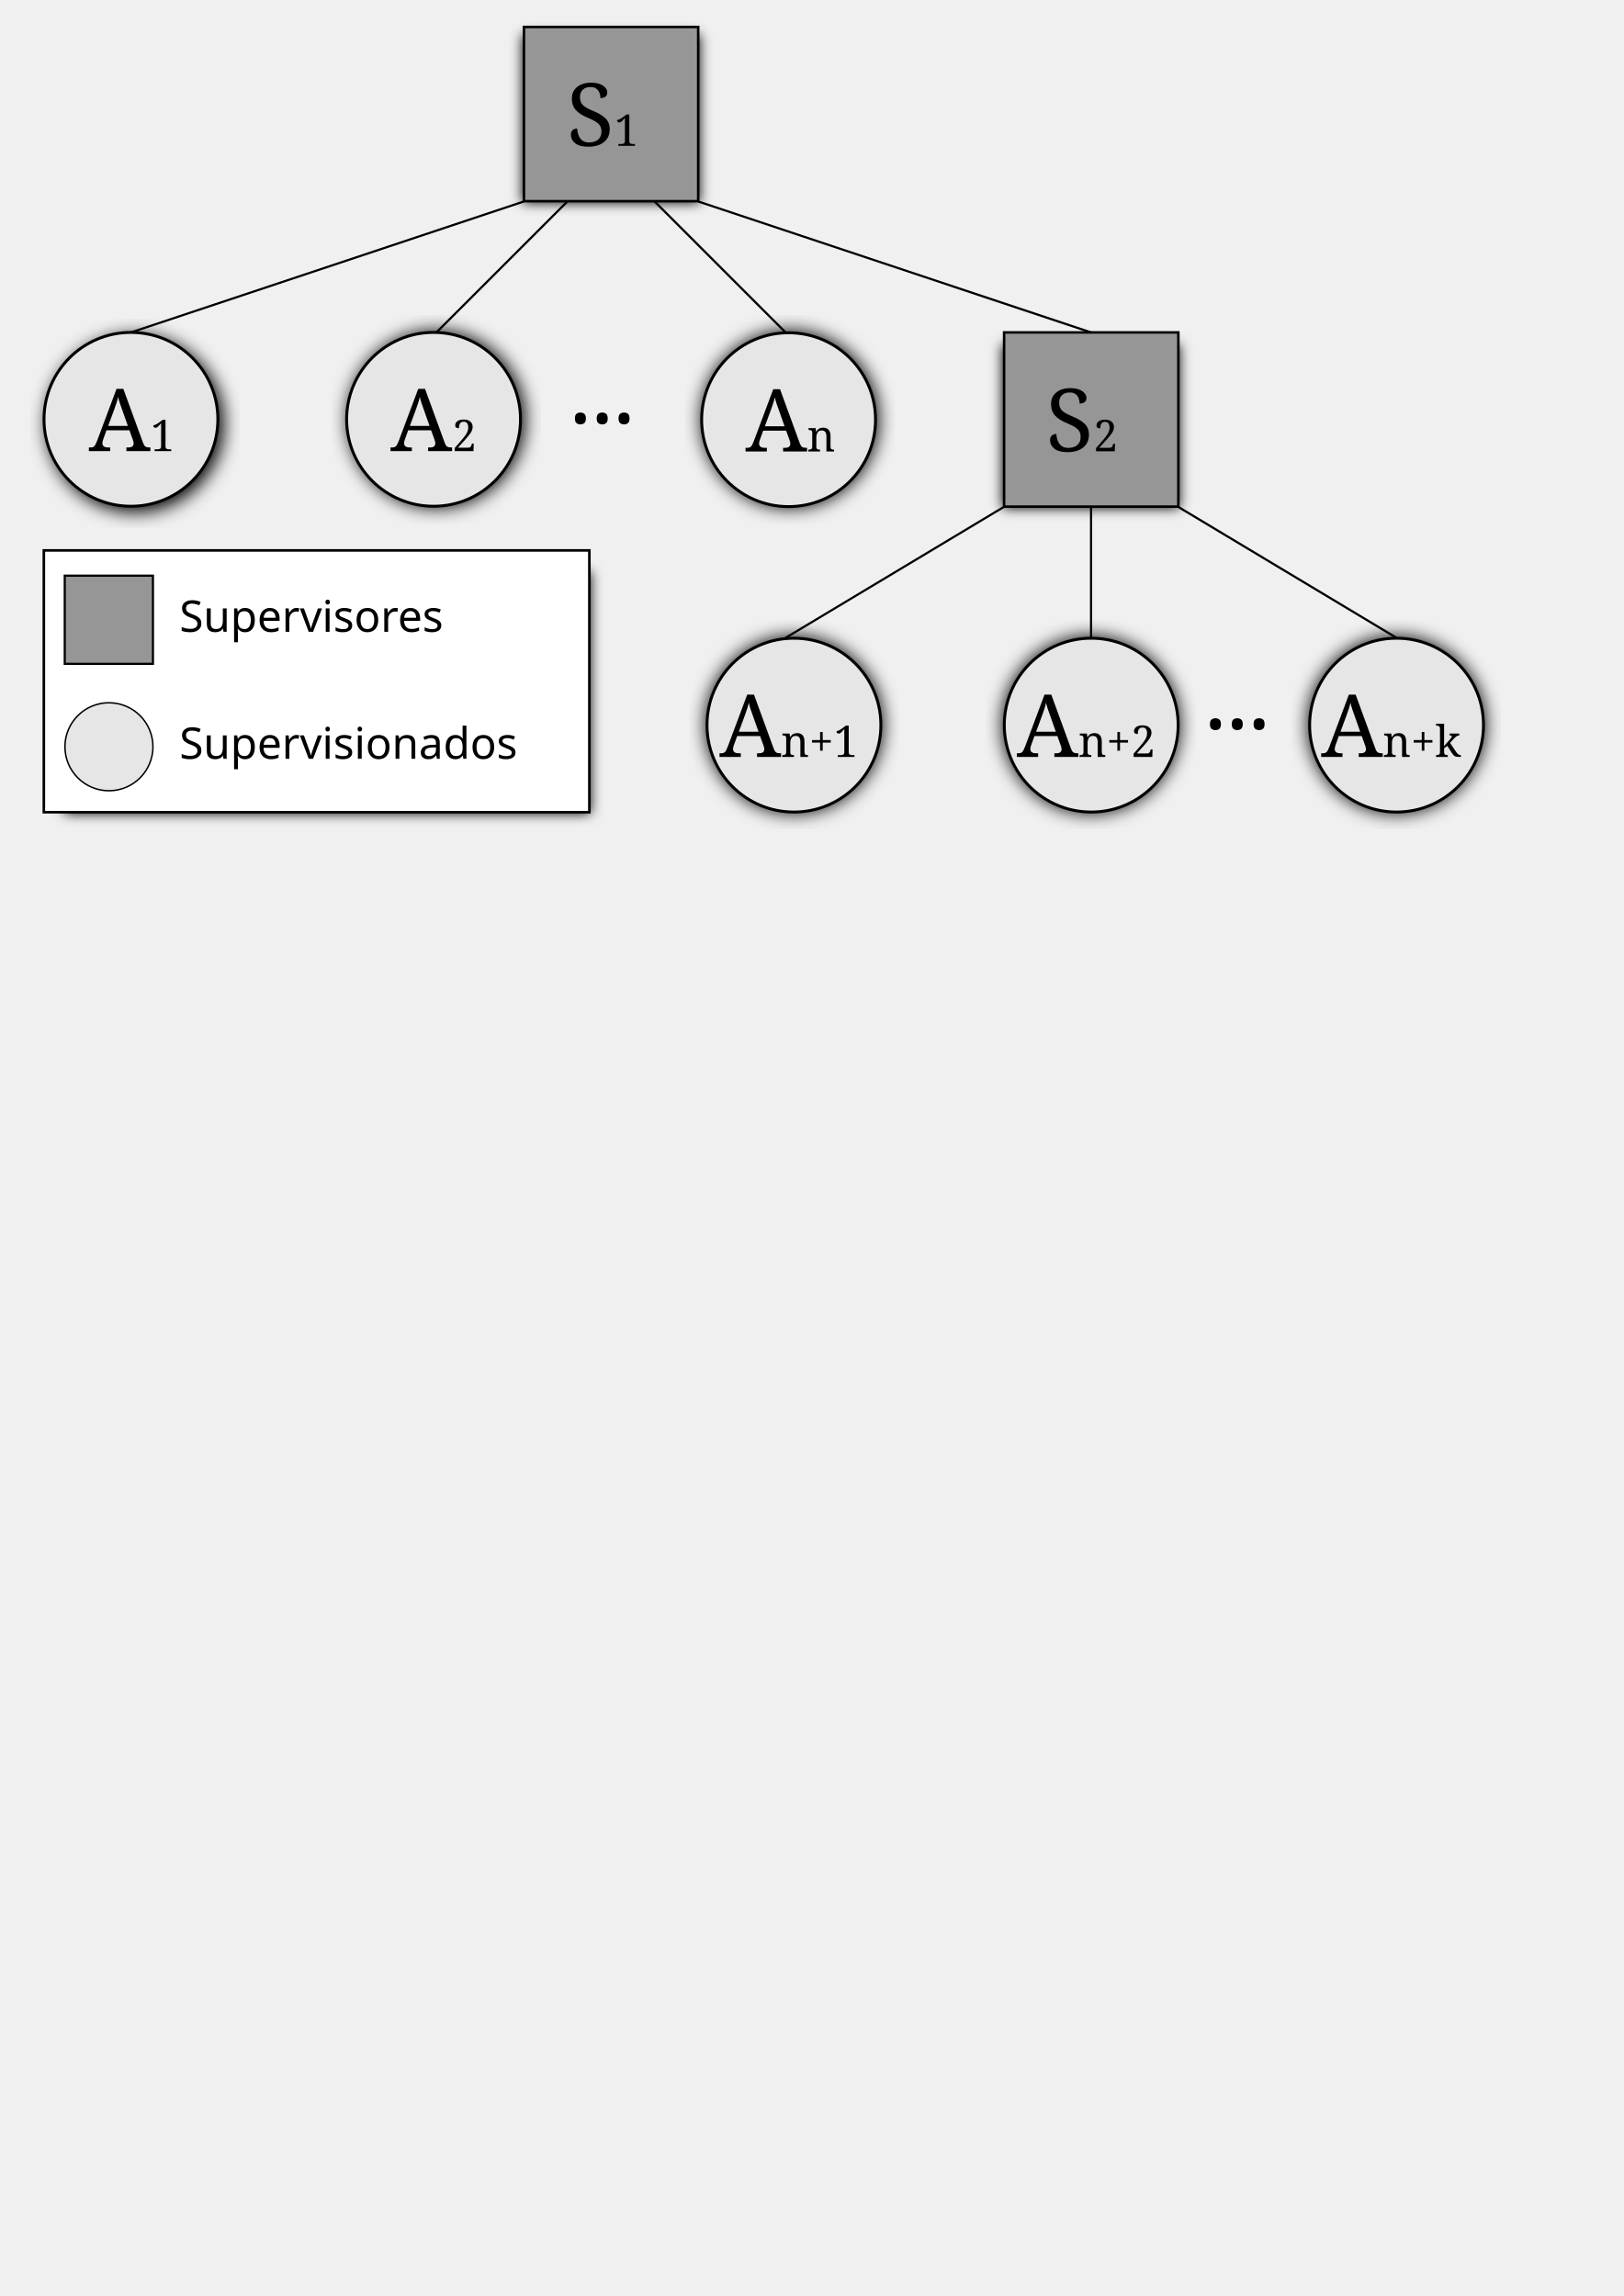
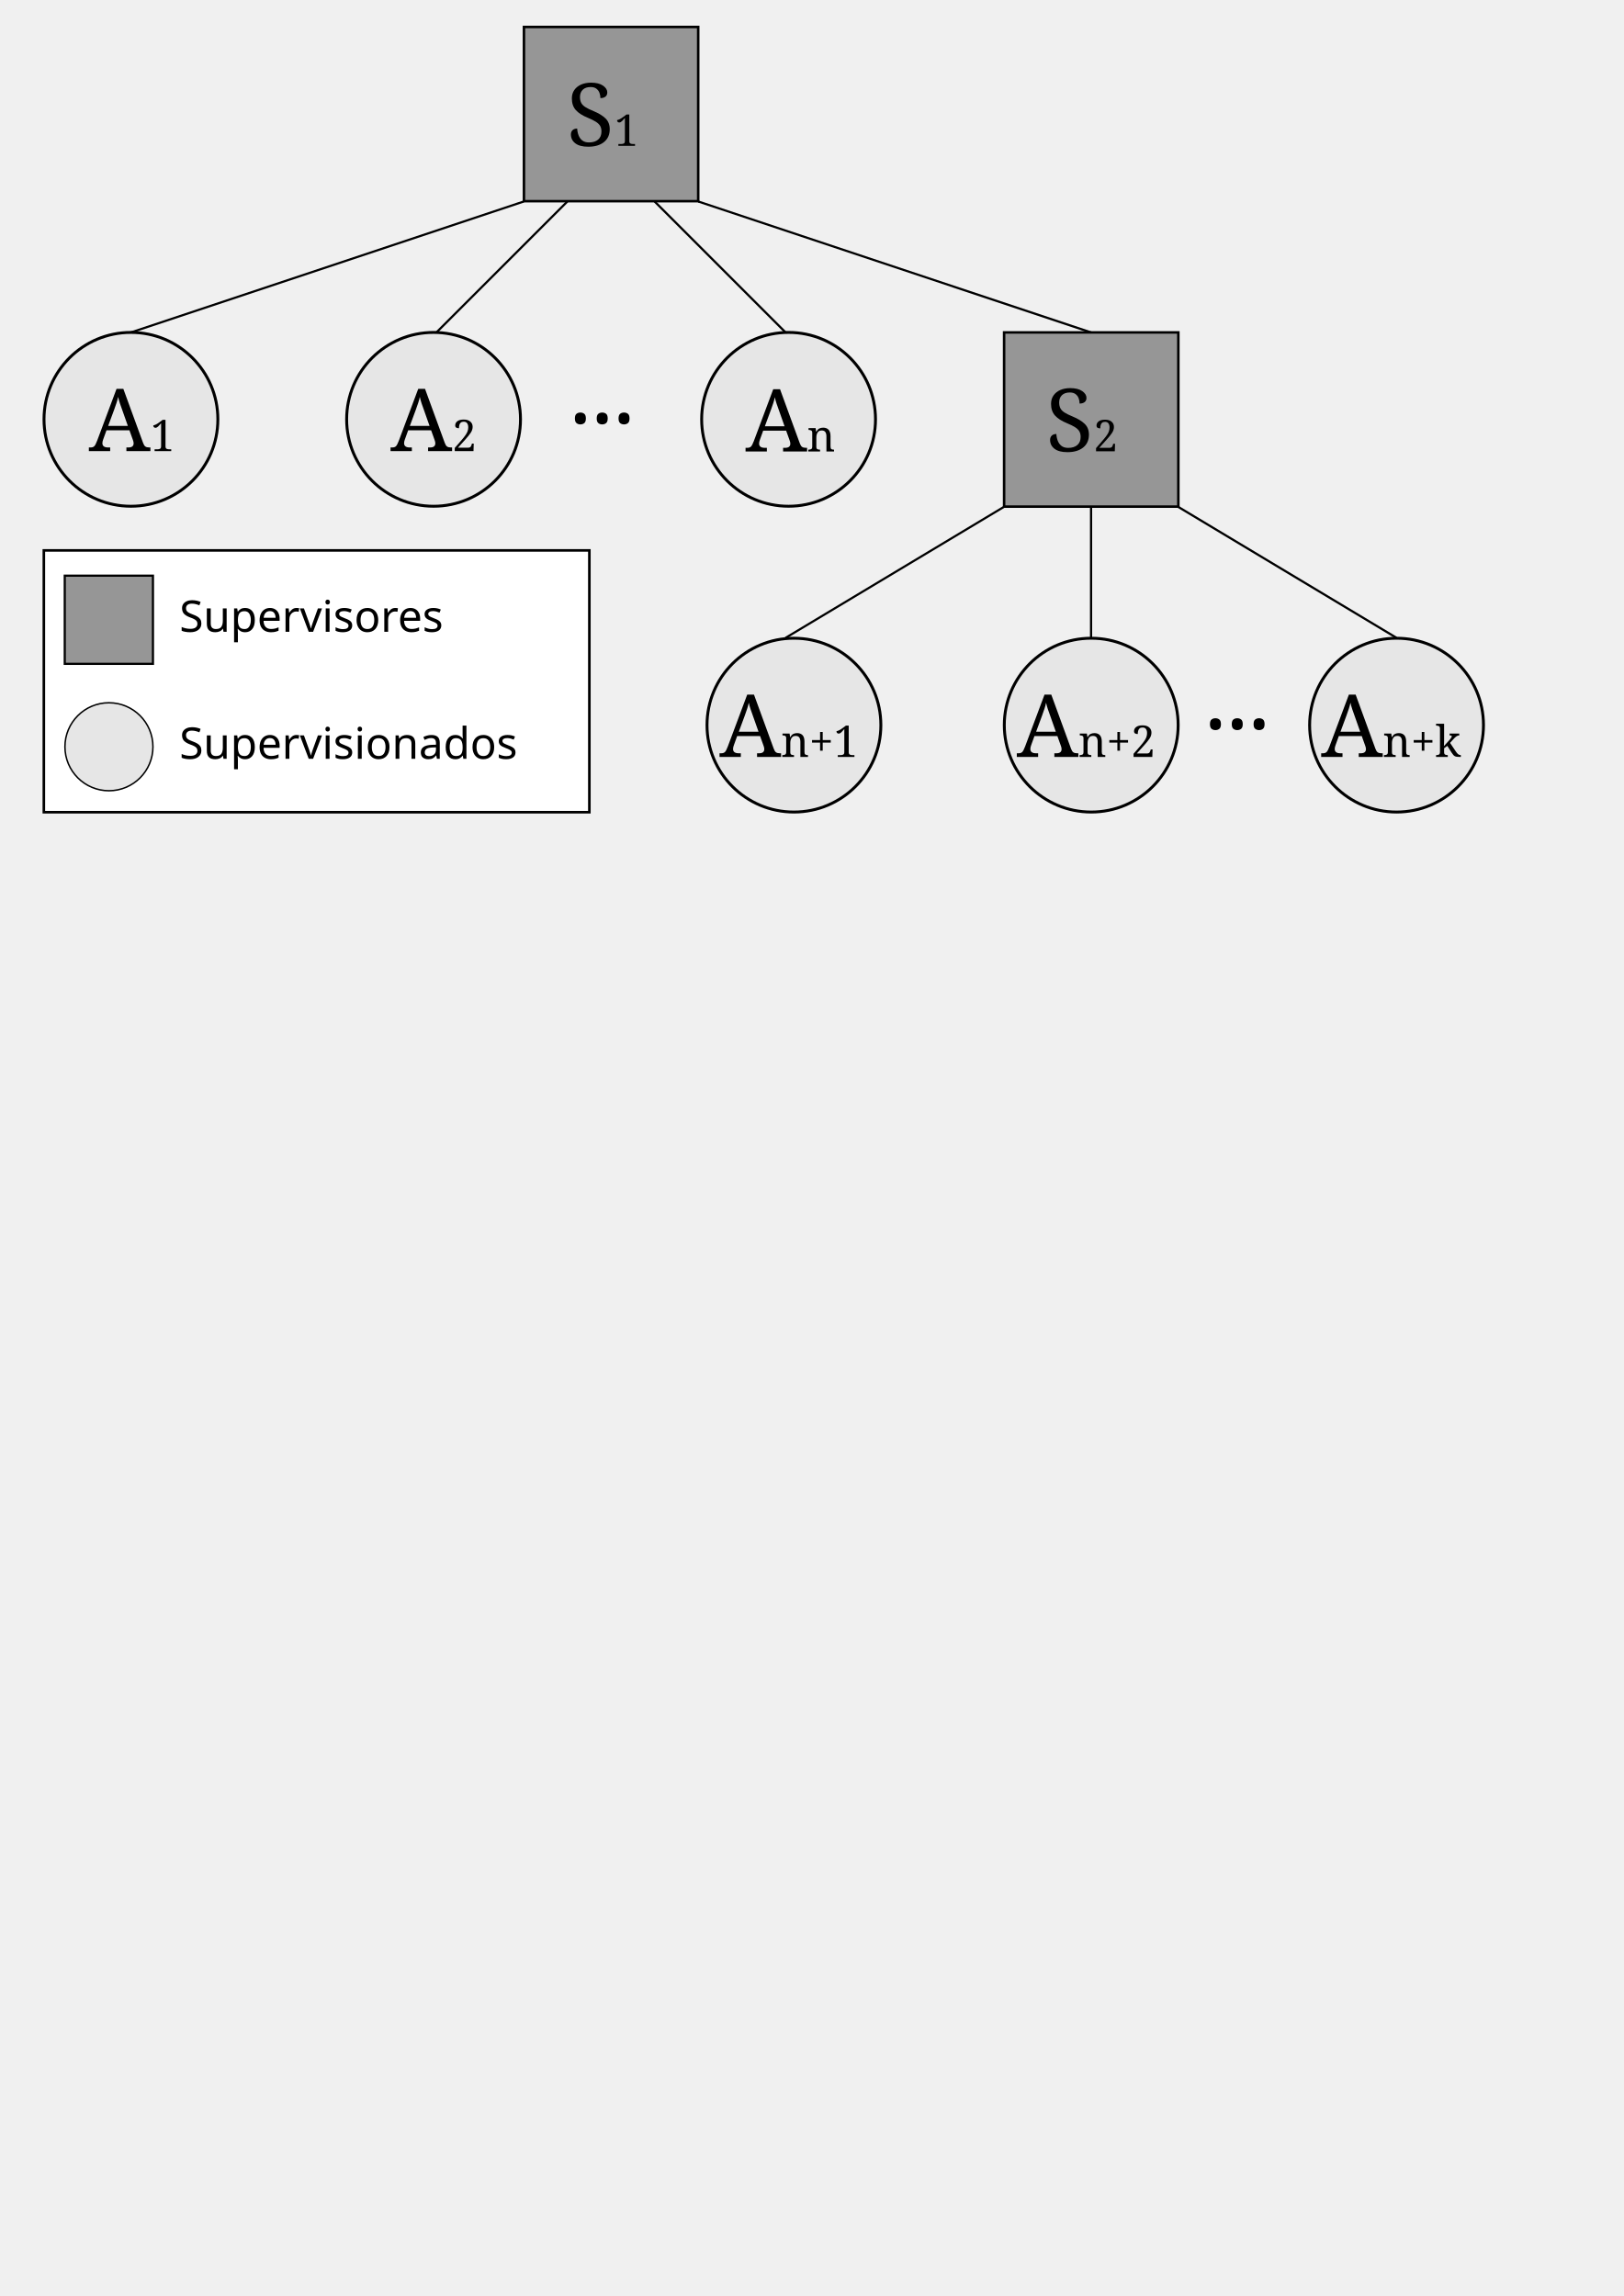
<svg xmlns="http://www.w3.org/2000/svg" width="744.094" height="1052.362" id="svg2" version="1.1">
  <defs id="defs4">
    <filter id="filter3835" color-interpolation-filters="sRGB">
      <feGaussianBlur id="feGaussianBlur3837" stdDeviation="3" />
    </filter>
    <filter id="filter3849" color-interpolation-filters="sRGB">
      <feGaussianBlur id="feGaussianBlur3851" stdDeviation="3" />
    </filter>
    <filter id="filter3857" color-interpolation-filters="sRGB">
      <feGaussianBlur id="feGaussianBlur3859" stdDeviation="3" />
    </filter>
+     <filter id="filter3165" color-interpolation-filters="sRGB">
+       <feGaussianBlur id="feGaussianBlur3167" stdDeviation="5" result="result91" />
+       <feComposite id="feComposite3169" in2="result91" in="SourceGraphic" operator="over" />
+     </filter>
+     <filter id="filter3171" color-interpolation-filters="sRGB">
+       <feGaussianBlur id="feGaussianBlur3173" stdDeviation="5" result="result91" />
+       <feComposite id="feComposite3175" in2="result91" in="SourceGraphic" operator="over" />
+     </filter>
+     <filter id="filter3177" color-interpolation-filters="sRGB">
+       <feGaussianBlur id="feGaussianBlur3179" stdDeviation="5" result="result91" />
+       <feComposite id="feComposite3181" in2="result91" in="SourceGraphic" operator="over" />
+     </filter>
+     <filter id="filter3183" color-interpolation-filters="sRGB">
+       <feGaussianBlur id="feGaussianBlur3185" stdDeviation="5" result="result91" />
+       <feComposite id="feComposite3187" in2="result91" in="SourceGraphic" operator="over" />
+     </filter>
+     <filter id="filter3189" color-interpolation-filters="sRGB">
+       <feGaussianBlur id="feGaussianBlur3191" stdDeviation="5" result="result91" />
+       <feComposite id="feComposite3193" in2="result91" in="SourceGraphic" operator="over" />
+     </filter>
+     <filter id="filter3195" color-interpolation-filters="sRGB">
+       <feGaussianBlur id="feGaussianBlur3197" stdDeviation="5" result="result91" />
+       <feComposite id="feComposite3199" in2="result91" in="SourceGraphic" operator="over" />
+     </filter>
+     <filter id="filter3201" color-interpolation-filters="sRGB">
+       <feGaussianBlur id="feGaussianBlur3203" stdDeviation="5" result="result91" />
+       <feComposite id="feComposite3205" in2="result91" in="SourceGraphic" operator="over" />
+     </filter>
+     <filter id="filter3207" color-interpolation-filters="sRGB">
+       <feGaussianBlur id="feGaussianBlur3209" stdDeviation="5" result="result91" />
+       <feComposite id="feComposite3211" in2="result91" in="SourceGraphic" operator="over" />
+     </filter>
+     <filter id="filter3213" color-interpolation-filters="sRGB">
+       <feGaussianBlur id="feGaussianBlur3215" stdDeviation="5" result="result91" />
+       <feComposite id="feComposite3217" in2="result91" in="SourceGraphic" operator="over" />
+     </filter>
  </defs>
  <g id="layer1">
-     <path style="fill:#000000;fill-opacity:1;stroke:#000000;stroke-width:1;stroke-miterlimit:4;stroke-opacity:1;stroke-dasharray:none;stroke-dashoffset:0;filter:url(#filter3857)" id="path3869" d="m 180,162.362 a 30,30 0 1 1 -60,0 30,30 0 1 1 60,0 z" transform="matrix(1.327869,0,0,1.327869,440.8197,116.6026)" />
-     <path transform="matrix(1.327869,0,0,1.327869,300.8197,116.6026)" d="m 180,162.362 a 30,30 0 1 1 -60,0 30,30 0 1 1 60,0 z" id="path3867" style="fill:#000000;fill-opacity:1;stroke:#000000;stroke-width:1;stroke-miterlimit:4;stroke-opacity:1;stroke-dasharray:none;stroke-dashoffset:0;filter:url(#filter3857)" />
-     <path style="fill:#000000;fill-opacity:1;stroke:#000000;stroke-width:1;stroke-miterlimit:4;stroke-opacity:1;stroke-dasharray:none;stroke-dashoffset:0;filter:url(#filter3857)" id="path3865" d="m 180,162.362 a 30,30 0 1 1 -60,0 30,30 0 1 1 60,0 z" transform="matrix(1.327869,0,0,1.327869,164.8197,116.6026)" />
-     <path transform="matrix(1.327869,0,0,1.327869,162.8197,-23.39744)" d="m 180,162.362 a 30,30 0 1 1 -60,0 30,30 0 1 1 60,0 z" id="path3863" style="fill:#000000;fill-opacity:1;stroke:#000000;stroke-width:1;stroke-miterlimit:4;stroke-opacity:1;stroke-dasharray:none;stroke-dashoffset:0;filter:url(#filter3857)" />
-     <path style="fill:#000000;fill-opacity:1;stroke:#000000;stroke-width:1;stroke-miterlimit:4;stroke-opacity:1;stroke-dasharray:none;stroke-dashoffset:0;filter:url(#filter3857)" id="path3861" d="m 180,162.362 a 30,30 0 1 1 -60,0 30,30 0 1 1 60,0 z" transform="matrix(1.327869,0,0,1.327869,0.81967,-23.39744)" />
-     <path transform="matrix(1.327869,0,0,1.327869,-137.1803,-21.39744)" d="m 180,162.362 a 30,30 0 1 1 -60,0 30,30 0 1 1 60,0 z" id="path3855" style="fill:#000000;fill-opacity:1;stroke:#000000;stroke-width:1;stroke-miterlimit:4;stroke-opacity:1;stroke-dasharray:none;stroke-dashoffset:0;filter:url(#filter3857)" />
-     <rect transform="matrix(1,0,0,0.9041204,215.8856,143.5688)" style="fill:#000000;fill-opacity:1;stroke:#000000;stroke-width:1.167;stroke-miterlimit:4;stroke-opacity:1;stroke-dasharray:none;stroke-dashoffset:0;filter:url(#filter3849)" id="rect3853" width="79.848" height="81.848" x="244.114" y="16.362" />
-     <rect y="16.362" x="244.114" height="81.848" width="79.848" id="rect3839" style="fill:#000000;fill-opacity:1;stroke:#000000;stroke-width:1.167;stroke-miterlimit:4;stroke-opacity:1;stroke-dasharray:none;stroke-dashoffset:0;filter:url(#filter3849)" transform="matrix(1,0,0,0.9285561,-4,1.168978)" />
-     <rect y="262.362" x="30" height="120" width="250" id="rect3065" style="fill:#000000;fill-opacity:1;stroke:#000000;stroke-width:1.179;stroke-miterlimit:4;stroke-opacity:1;stroke-dasharray:none;stroke-dashoffset:0;filter:url(#filter3835)" transform="matrix(0.96,0,0,0.9166667,1.2,21.86351)" />
-     <rect style="fill:#969696;fill-opacity:1;stroke:#000000;stroke-width:1.152;stroke-miterlimit:4;stroke-opacity:1;stroke-dasharray:none;stroke-dashoffset:0" id="rect2987" width="79.848" height="79.848" x="240.114" y="12.362" />
-     <path style="fill:#e6e6e6;fill-opacity:1;stroke:#000000;stroke-width:1;stroke-miterlimit:4;stroke-opacity:1;stroke-dasharray:none;stroke-dashoffset:0" id="path2989" d="m 180,162.362 a 30,30 0 1 1 -60,0 30,30 0 1 1 60,0 z" transform="matrix(1.327869,0,0,1.327869,-139.1803,-23.39744)" />
-     <path transform="matrix(1.327869,0,0,1.327869,-0.4882574,-23.39744)" d="m 180,162.362 a 30,30 0 1 1 -60,0 30,30 0 1 1 60,0 z" id="path3759" style="fill:#e6e6e6;fill-opacity:1;stroke:#000000;stroke-width:1;stroke-miterlimit:4;stroke-opacity:1;stroke-dasharray:none;stroke-dashoffset:0" />
-     <path style="fill:#e6e6e6;fill-opacity:1;stroke:#000000;stroke-width:1;stroke-miterlimit:4;stroke-opacity:1;stroke-dasharray:none;stroke-dashoffset:0" id="path3761" d="m 180,162.362 a 30,30 0 1 1 -60,0 30,30 0 1 1 60,0 z" transform="matrix(1.327869,0,0,1.327869,162.2038,-23.23351)" />
-     <rect y="152.362" x="460.152" height="79.848" width="79.848" id="rect3765" style="fill:#969696;fill-opacity:1;stroke:#000000;stroke-width:1.152;stroke-miterlimit:4;stroke-opacity:1;stroke-dasharray:none;stroke-dashoffset:0" />
-     <path transform="matrix(1.327869,0,0,1.327869,164.6557,116.7665)" d="m 180,162.362 a 30,30 0 1 1 -60,0 30,30 0 1 1 60,0 z" id="path3767" style="fill:#e6e6e6;fill-opacity:1;stroke:#000000;stroke-width:1;stroke-miterlimit:4;stroke-opacity:1;stroke-dasharray:none;stroke-dashoffset:0" />
-     <path transform="matrix(1.327869,0,0,1.327869,300.8959,116.7665)" d="m 180,162.362 a 30,30 0 1 1 -60,0 30,30 0 1 1 60,0 z" id="path3769" style="fill:#e6e6e6;fill-opacity:1;stroke:#000000;stroke-width:1;stroke-miterlimit:4;stroke-opacity:1;stroke-dasharray:none;stroke-dashoffset:0" />
-     <path transform="matrix(1.327869,0,0,1.327869,440.8197,116.7665)" d="m 180,162.362 a 30,30 0 1 1 -60,0 30,30 0 1 1 60,0 z" id="path3771" style="fill:#e6e6e6;fill-opacity:1;stroke:#000000;stroke-width:1;stroke-miterlimit:4;stroke-opacity:1;stroke-dasharray:none;stroke-dashoffset:0" />
+     <rect style="fill:#969696;fill-opacity:1;stroke:#000000;stroke-width:1.152;stroke-miterlimit:4;stroke-opacity:1;stroke-dasharray:none;stroke-dashoffset:0;" id="rect2987" width="79.848" height="79.848" x="240.114" y="12.362" />
+     <path style="fill:#e6e6e6;fill-opacity:1;stroke:#000000;stroke-width:1;stroke-miterlimit:4;stroke-opacity:1;stroke-dasharray:none;stroke-dashoffset:0;" id="path2989" d="m 180,162.362 a 30,30 0 1 1 -60,0 30,30 0 1 1 60,0 z" transform="matrix(1.327869,0,0,1.327869,-139.1803,-23.39744)" />
+     <path transform="matrix(1.327869,0,0,1.327869,-0.4882574,-23.39744)" d="m 180,162.362 a 30,30 0 1 1 -60,0 30,30 0 1 1 60,0 z" id="path3759" style="fill:#e6e6e6;fill-opacity:1;stroke:#000000;stroke-width:1;stroke-miterlimit:4;stroke-opacity:1;stroke-dasharray:none;stroke-dashoffset:0;" />
+     <path style="fill:#e6e6e6;fill-opacity:1;stroke:#000000;stroke-width:1;stroke-miterlimit:4;stroke-opacity:1;stroke-dasharray:none;stroke-dashoffset:0;" id="path3761" d="m 180,162.362 a 30,30 0 1 1 -60,0 30,30 0 1 1 60,0 z" transform="matrix(1.327869,0,0,1.327869,162.2038,-23.39744)" />
+     <rect y="152.362" x="460.152" height="79.848" width="79.848" id="rect3765" style="fill:#969696;fill-opacity:1;stroke:#000000;stroke-width:1.152;stroke-miterlimit:4;stroke-opacity:1;stroke-dasharray:none;stroke-dashoffset:0;" />
+     <path transform="matrix(1.327869,0,0,1.327869,164.6557,116.7665)" d="m 180,162.362 a 30,30 0 1 1 -60,0 30,30 0 1 1 60,0 z" id="path3767" style="fill:#e6e6e6;fill-opacity:1;stroke:#000000;stroke-width:1;stroke-miterlimit:4;stroke-opacity:1;stroke-dasharray:none;stroke-dashoffset:0;" />
+     <path transform="matrix(1.327869,0,0,1.327869,300.8959,116.7665)" d="m 180,162.362 a 30,30 0 1 1 -60,0 30,30 0 1 1 60,0 z" id="path3769" style="fill:#e6e6e6;fill-opacity:1;stroke:#000000;stroke-width:1;stroke-miterlimit:4;stroke-opacity:1;stroke-dasharray:none;stroke-dashoffset:0;" />
+     <path transform="matrix(1.327869,0,0,1.327869,440.8197,116.7665)" d="m 180,162.362 a 30,30 0 1 1 -60,0 30,30 0 1 1 60,0 z" id="path3771" style="fill:#e6e6e6;fill-opacity:1;stroke:#000000;stroke-width:1;stroke-miterlimit:4;stroke-opacity:1;stroke-dasharray:none;stroke-dashoffset:0;" />
    <path style="fill:none;stroke:#000000;stroke-width:1px;stroke-linecap:butt;stroke-linejoin:miter;stroke-opacity:1" d="M 320,92.362 500,152.362" id="path3773" />
    <path style="fill:none;stroke:#000000;stroke-width:1px;stroke-linecap:butt;stroke-linejoin:miter;stroke-opacity:1" d="M 240,92.362 60,152.362" id="path3775" />
    <path style="fill:none;stroke:#000000;stroke-width:1px;stroke-linecap:butt;stroke-linejoin:miter;stroke-opacity:1" d="M 260,92.362 200,152.362" id="path3777" />
    <path id="path3779" d="m 300,92.362 60,60" style="fill:none;stroke:#000000;stroke-width:1px;stroke-linecap:butt;stroke-linejoin:miter;stroke-opacity:1" />
    <path style="fill:none;stroke:#000000;stroke-width:1px;stroke-linecap:butt;stroke-linejoin:miter;stroke-opacity:1" d="m 460,232.362 -100,60" id="path3781" />
    <path style="fill:none;stroke:#000000;stroke-width:1px;stroke-linecap:butt;stroke-linejoin:miter;stroke-opacity:1" d="m 500,232.362 0,60" id="path3783" />
    <path id="path3785" d="m 540,232.362 100,60" style="fill:none;stroke:#000000;stroke-width:1px;stroke-linecap:butt;stroke-linejoin:miter;stroke-opacity:1" />
    <text xml:space="preserve" style="font-size:40px;font-style:normal;font-weight:normal;line-height:125%;letter-spacing:0px;word-spacing:0px;fill:#000000;fill-opacity:1;stroke:none;font-family:Sans" x="259.706" y="66.846" id="text3789">
      <tspan id="tspan3791" x="259.706" y="66.846" style="font-size:40px;font-style:normal;font-variant:normal;font-weight:normal;font-stretch:normal;font-family:Serif;-inkscape-font-specification:Serif">S<tspan style="font-size:20px" id="tspan3797">1</tspan>
      </tspan>
    </text>
    <text id="text3793" y="206.846" x="479.305" style="font-size:40px;font-style:normal;font-weight:normal;line-height:125%;letter-spacing:0px;word-spacing:0px;fill:#000000;fill-opacity:1;stroke:none;font-family:Sans" xml:space="preserve">
      <tspan style="font-style:normal;font-variant:normal;font-weight:normal;font-stretch:normal;font-family:Serif;-inkscape-font-specification:Serif" y="206.846" x="479.305" id="tspan3795">S<tspan style="font-size:20px" id="tspan3799">2</tspan>
      </tspan>
    </text>
    <text id="text3801" y="206.778" x="40.723" style="font-size:40px;font-style:normal;font-weight:normal;line-height:125%;letter-spacing:0px;word-spacing:0px;fill:#000000;fill-opacity:1;stroke:none;font-family:Sans" xml:space="preserve">
      <tspan style="font-size:40px;font-style:normal;font-variant:normal;font-weight:normal;font-stretch:normal;font-family:Serif;-inkscape-font-specification:Serif" y="206.778" x="40.723" id="tspan3803">A<tspan id="tspan3805" style="font-size:20px">1</tspan>
      </tspan>
    </text>
    <text xml:space="preserve" style="font-size:40px;font-style:normal;font-weight:normal;line-height:125%;letter-spacing:0px;word-spacing:0px;fill:#000000;fill-opacity:1;stroke:none;font-family:Sans" x="178.975" y="206.778" id="text3807">
      <tspan id="tspan3809" x="178.975" y="206.778" style="font-size:40px;font-style:normal;font-variant:normal;font-weight:normal;font-stretch:normal;font-family:Serif;-inkscape-font-specification:Serif">A<tspan style="font-size:20px" id="tspan3811">2</tspan>
      </tspan>
    </text>
    <text id="text3813" y="206.942" x="341.667" style="font-size:40px;font-style:normal;font-weight:normal;line-height:125%;letter-spacing:0px;word-spacing:0px;fill:#000000;fill-opacity:1;stroke:none;font-family:Sans" xml:space="preserve">
      <tspan style="font-size:40px;font-style:normal;font-variant:normal;font-weight:normal;font-stretch:normal;font-family:Serif;-inkscape-font-specification:Serif" y="206.942" x="341.667" id="tspan3815">A<tspan id="tspan3817" style="font-size:20px">n</tspan>
      </tspan>
    </text>
    <text id="text3819" y="194.239" x="260.975" style="font-size:40px;font-style:normal;font-weight:normal;line-height:125%;letter-spacing:0px;word-spacing:0px;fill:#000000;fill-opacity:1;stroke:none;font-family:Sans" xml:space="preserve">
      <tspan style="font-size:40px;font-style:normal;font-variant:normal;font-weight:normal;font-stretch:normal;font-family:Serif;-inkscape-font-specification:Serif" y="194.239" x="260.975" id="tspan3821">...</tspan>
    </text>
    <text xml:space="preserve" style="font-size:40px;font-style:normal;font-weight:normal;line-height:125%;letter-spacing:0px;word-spacing:0px;fill:#000000;fill-opacity:1;stroke:none;font-family:Sans" x="329.735" y="346.942" id="text3825">
      <tspan id="tspan3827" x="329.735" y="346.942" style="font-size:40px;font-style:normal;font-variant:normal;font-weight:normal;font-stretch:normal;font-family:Serif;-inkscape-font-specification:Serif">A<tspan style="font-size:20px" id="tspan3831">n+1</tspan>
      </tspan>
    </text>
    <text id="text3833" y="346.942" x="465.975" style="font-size:40px;font-style:normal;font-weight:normal;line-height:125%;letter-spacing:0px;word-spacing:0px;fill:#000000;fill-opacity:1;stroke:none;font-family:Sans" xml:space="preserve">
      <tspan style="font-size:40px;font-style:normal;font-variant:normal;font-weight:normal;font-stretch:normal;font-family:Serif;-inkscape-font-specification:Serif" y="346.942" x="465.975" id="tspan3835">A<tspan id="tspan3837" style="font-size:20px">n+2</tspan>
      </tspan>
    </text>
    <text xml:space="preserve" style="font-size:40px;font-style:normal;font-weight:normal;line-height:125%;letter-spacing:0px;word-spacing:0px;fill:#000000;fill-opacity:1;stroke:none;font-family:Sans" x="552" y="334.362" id="text3839">
      <tspan id="tspan3841" x="552" y="334.362" style="font-size:40px;font-style:normal;font-variant:normal;font-weight:normal;font-stretch:normal;font-family:Serif;-inkscape-font-specification:Serif">...</tspan>
    </text>
    <text xml:space="preserve" style="font-size:40px;font-style:normal;font-weight:normal;line-height:125%;letter-spacing:0px;word-spacing:0px;fill:#000000;fill-opacity:1;stroke:none;font-family:Sans" x="605.459" y="346.942" id="text3843">
      <tspan id="tspan3845" x="605.459" y="346.942" style="font-size:40px;font-style:normal;font-variant:normal;font-weight:normal;font-stretch:normal;font-family:Serif;-inkscape-font-specification:Serif">A<tspan style="font-size:20px" id="tspan3847">n+k</tspan>
      </tspan>
    </text>
-     <rect style="fill:#ffffff;fill-opacity:1;stroke:#000000;stroke-width:1.179;stroke-miterlimit:4;stroke-opacity:1;stroke-dasharray:none;stroke-dashoffset:0" id="rect3849" width="250" height="120" x="20.089" y="252.273" />
+     <rect style="fill:#ffffff;fill-opacity:1;stroke:#000000;stroke-width:1.179;stroke-miterlimit:4;stroke-opacity:1;stroke-dasharray:none;stroke-dashoffset:0;" id="rect3849" width="250" height="120" x="20.089" y="252.273" />
    <rect y="263.856" x="29.673" height="40.417" width="40.417" id="rect3851" style="fill:#969696;fill-opacity:1;stroke:#000000;stroke-width:1;stroke-miterlimit:4;stroke-opacity:1;stroke-dasharray:none;stroke-dashoffset:0" />
    <path style="fill:#e6e6e6;fill-opacity:1;stroke:#000000;stroke-width:1;stroke-miterlimit:4;stroke-opacity:1;stroke-dasharray:none;stroke-dashoffset:0" id="path3853" d="m 180,162.362 a 30,30 0 1 1 -60,0 30,30 0 1 1 60,0 z" transform="matrix(0.6721312,0,0,0.6721311,-50.89435,233.1442)" />
    <text xml:space="preserve" style="font-size:40px;font-style:normal;font-weight:normal;line-height:125%;letter-spacing:0px;word-spacing:0px;fill:#000000;fill-opacity:1;stroke:none;font-family:Sans" x="82.232" y="289.582" id="text3855">
      <tspan id="tspan3857" x="82.232" y="289.582" style="font-size:20px">Supervisores</tspan>
    </text>
    <text id="text3859" y="347.791" x="82.232" style="font-size:40px;font-style:normal;font-weight:normal;line-height:125%;letter-spacing:0px;word-spacing:0px;fill:#000000;fill-opacity:1;stroke:none;font-family:Sans" xml:space="preserve">
      <tspan style="font-size:20px" y="347.791" x="82.232" id="tspan3861">Supervisionados</tspan>
    </text>
  </g>
</svg>
